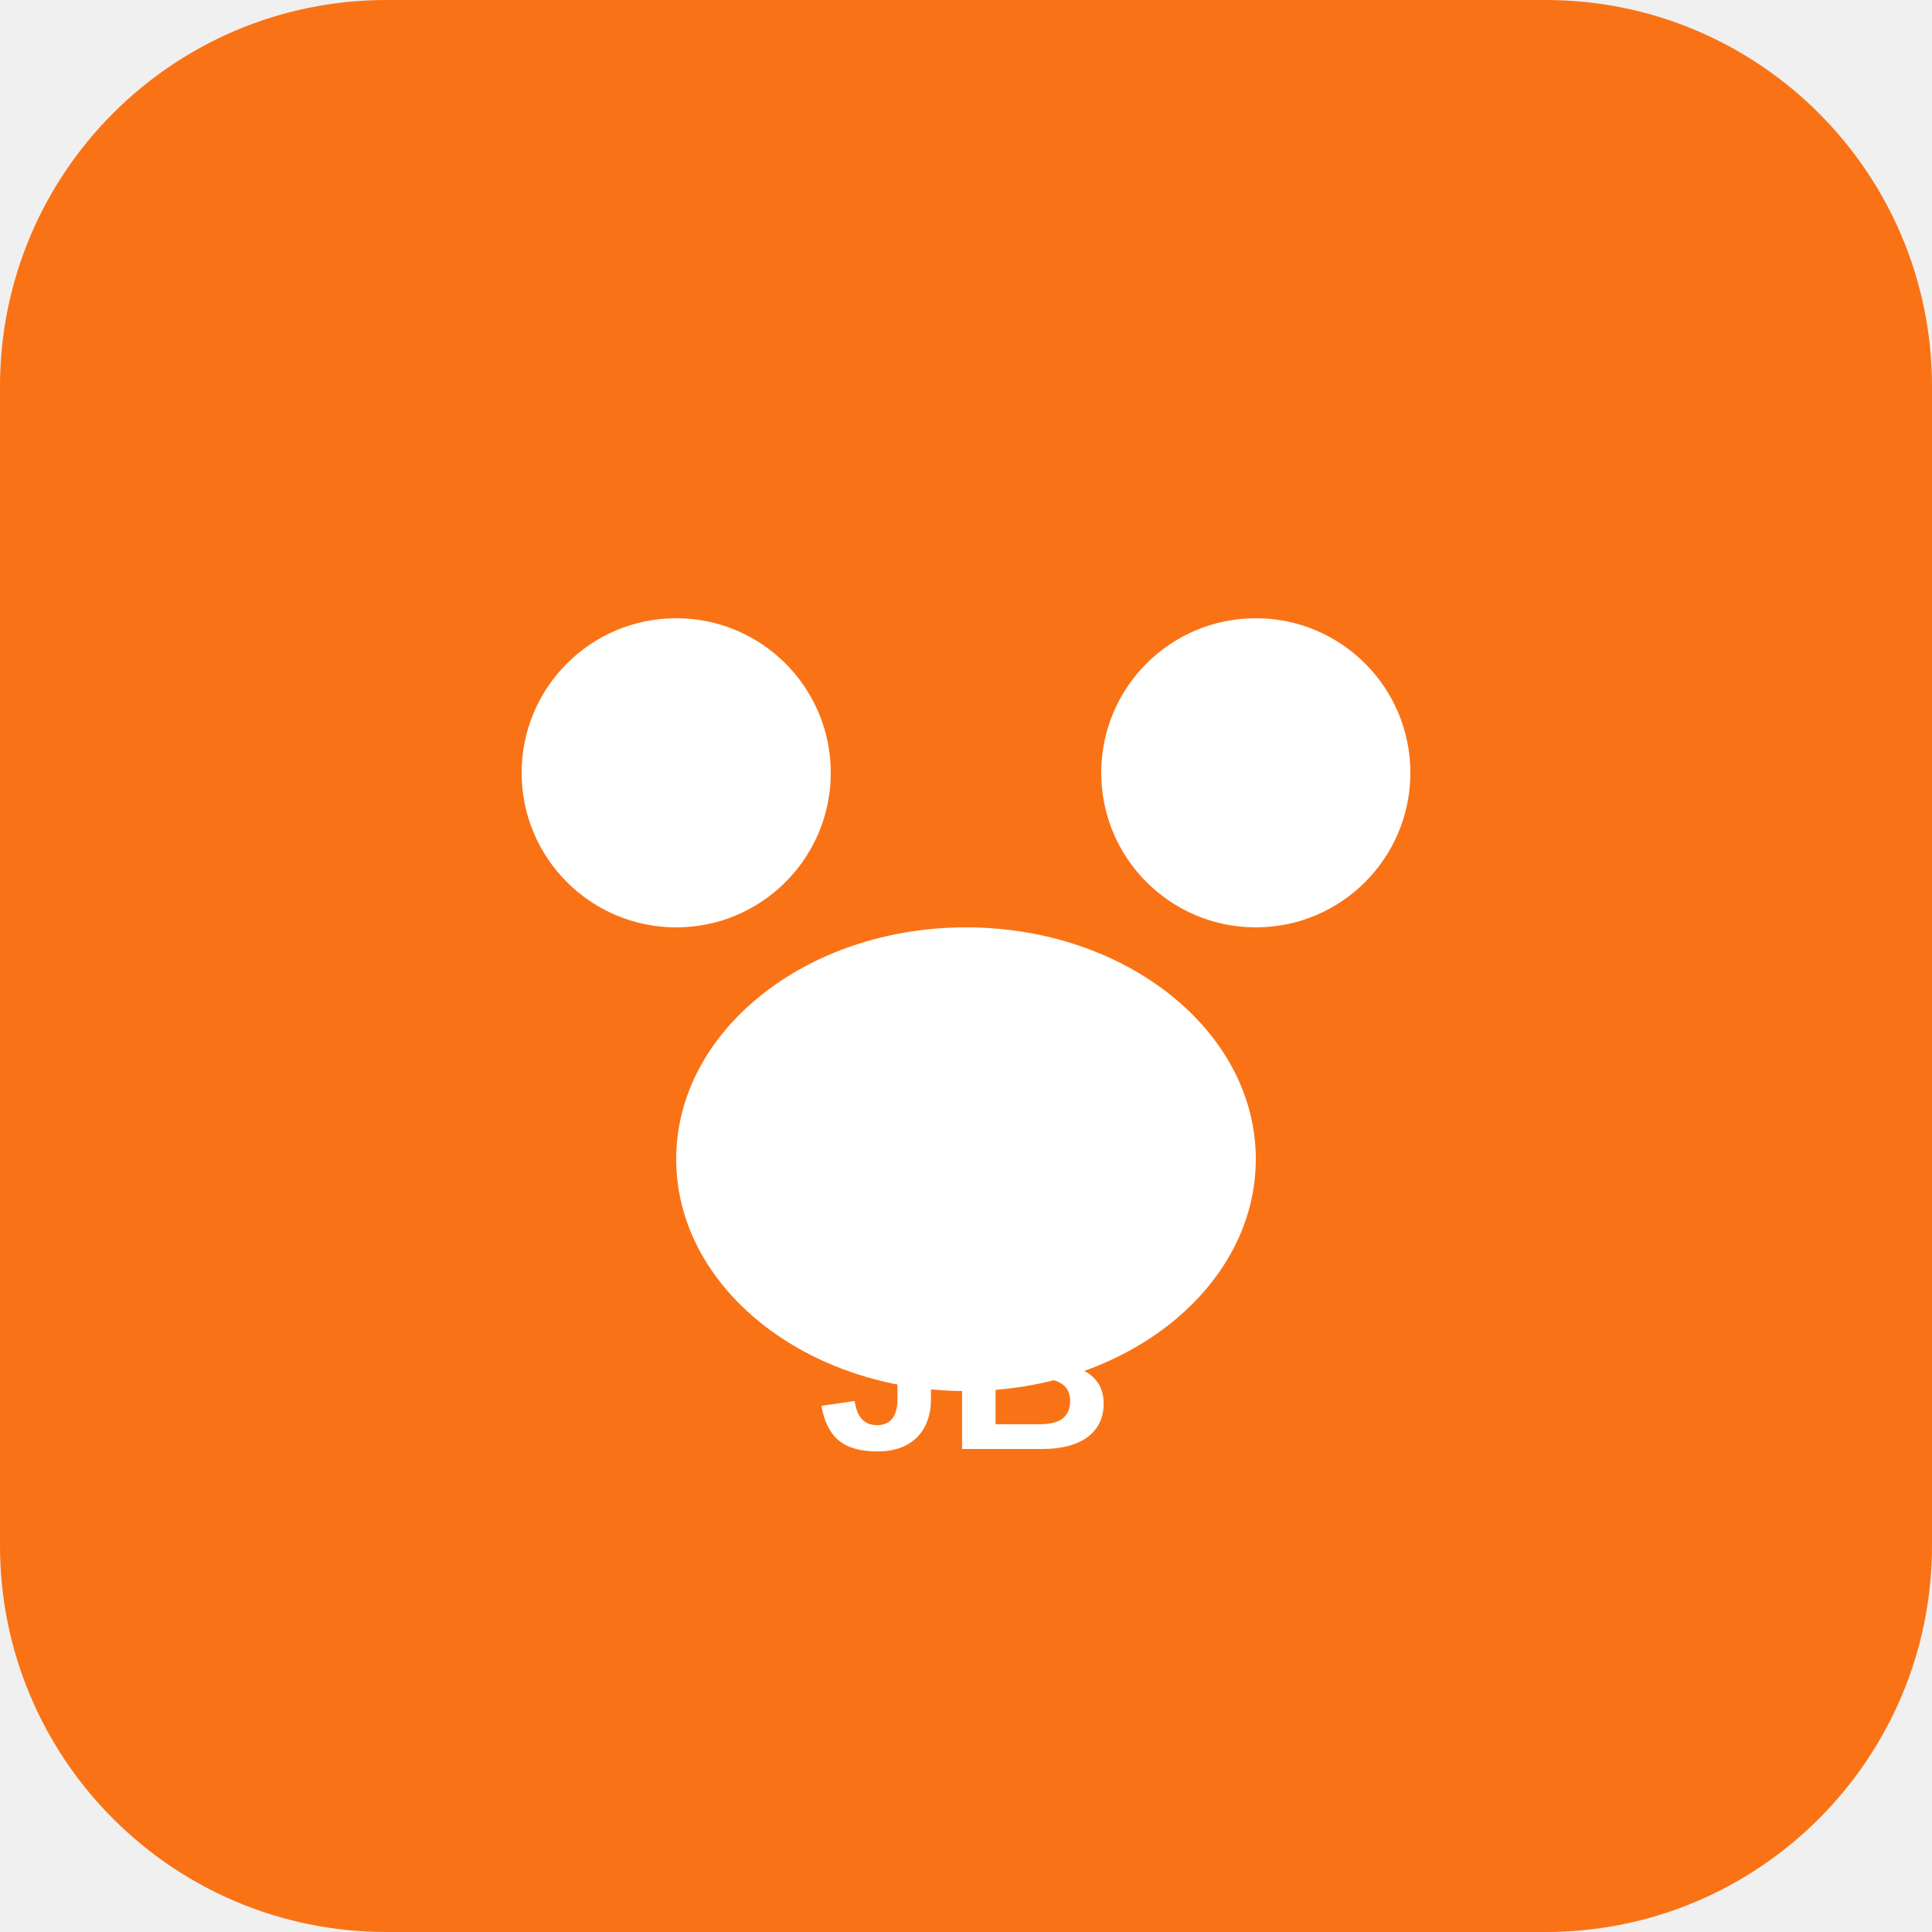
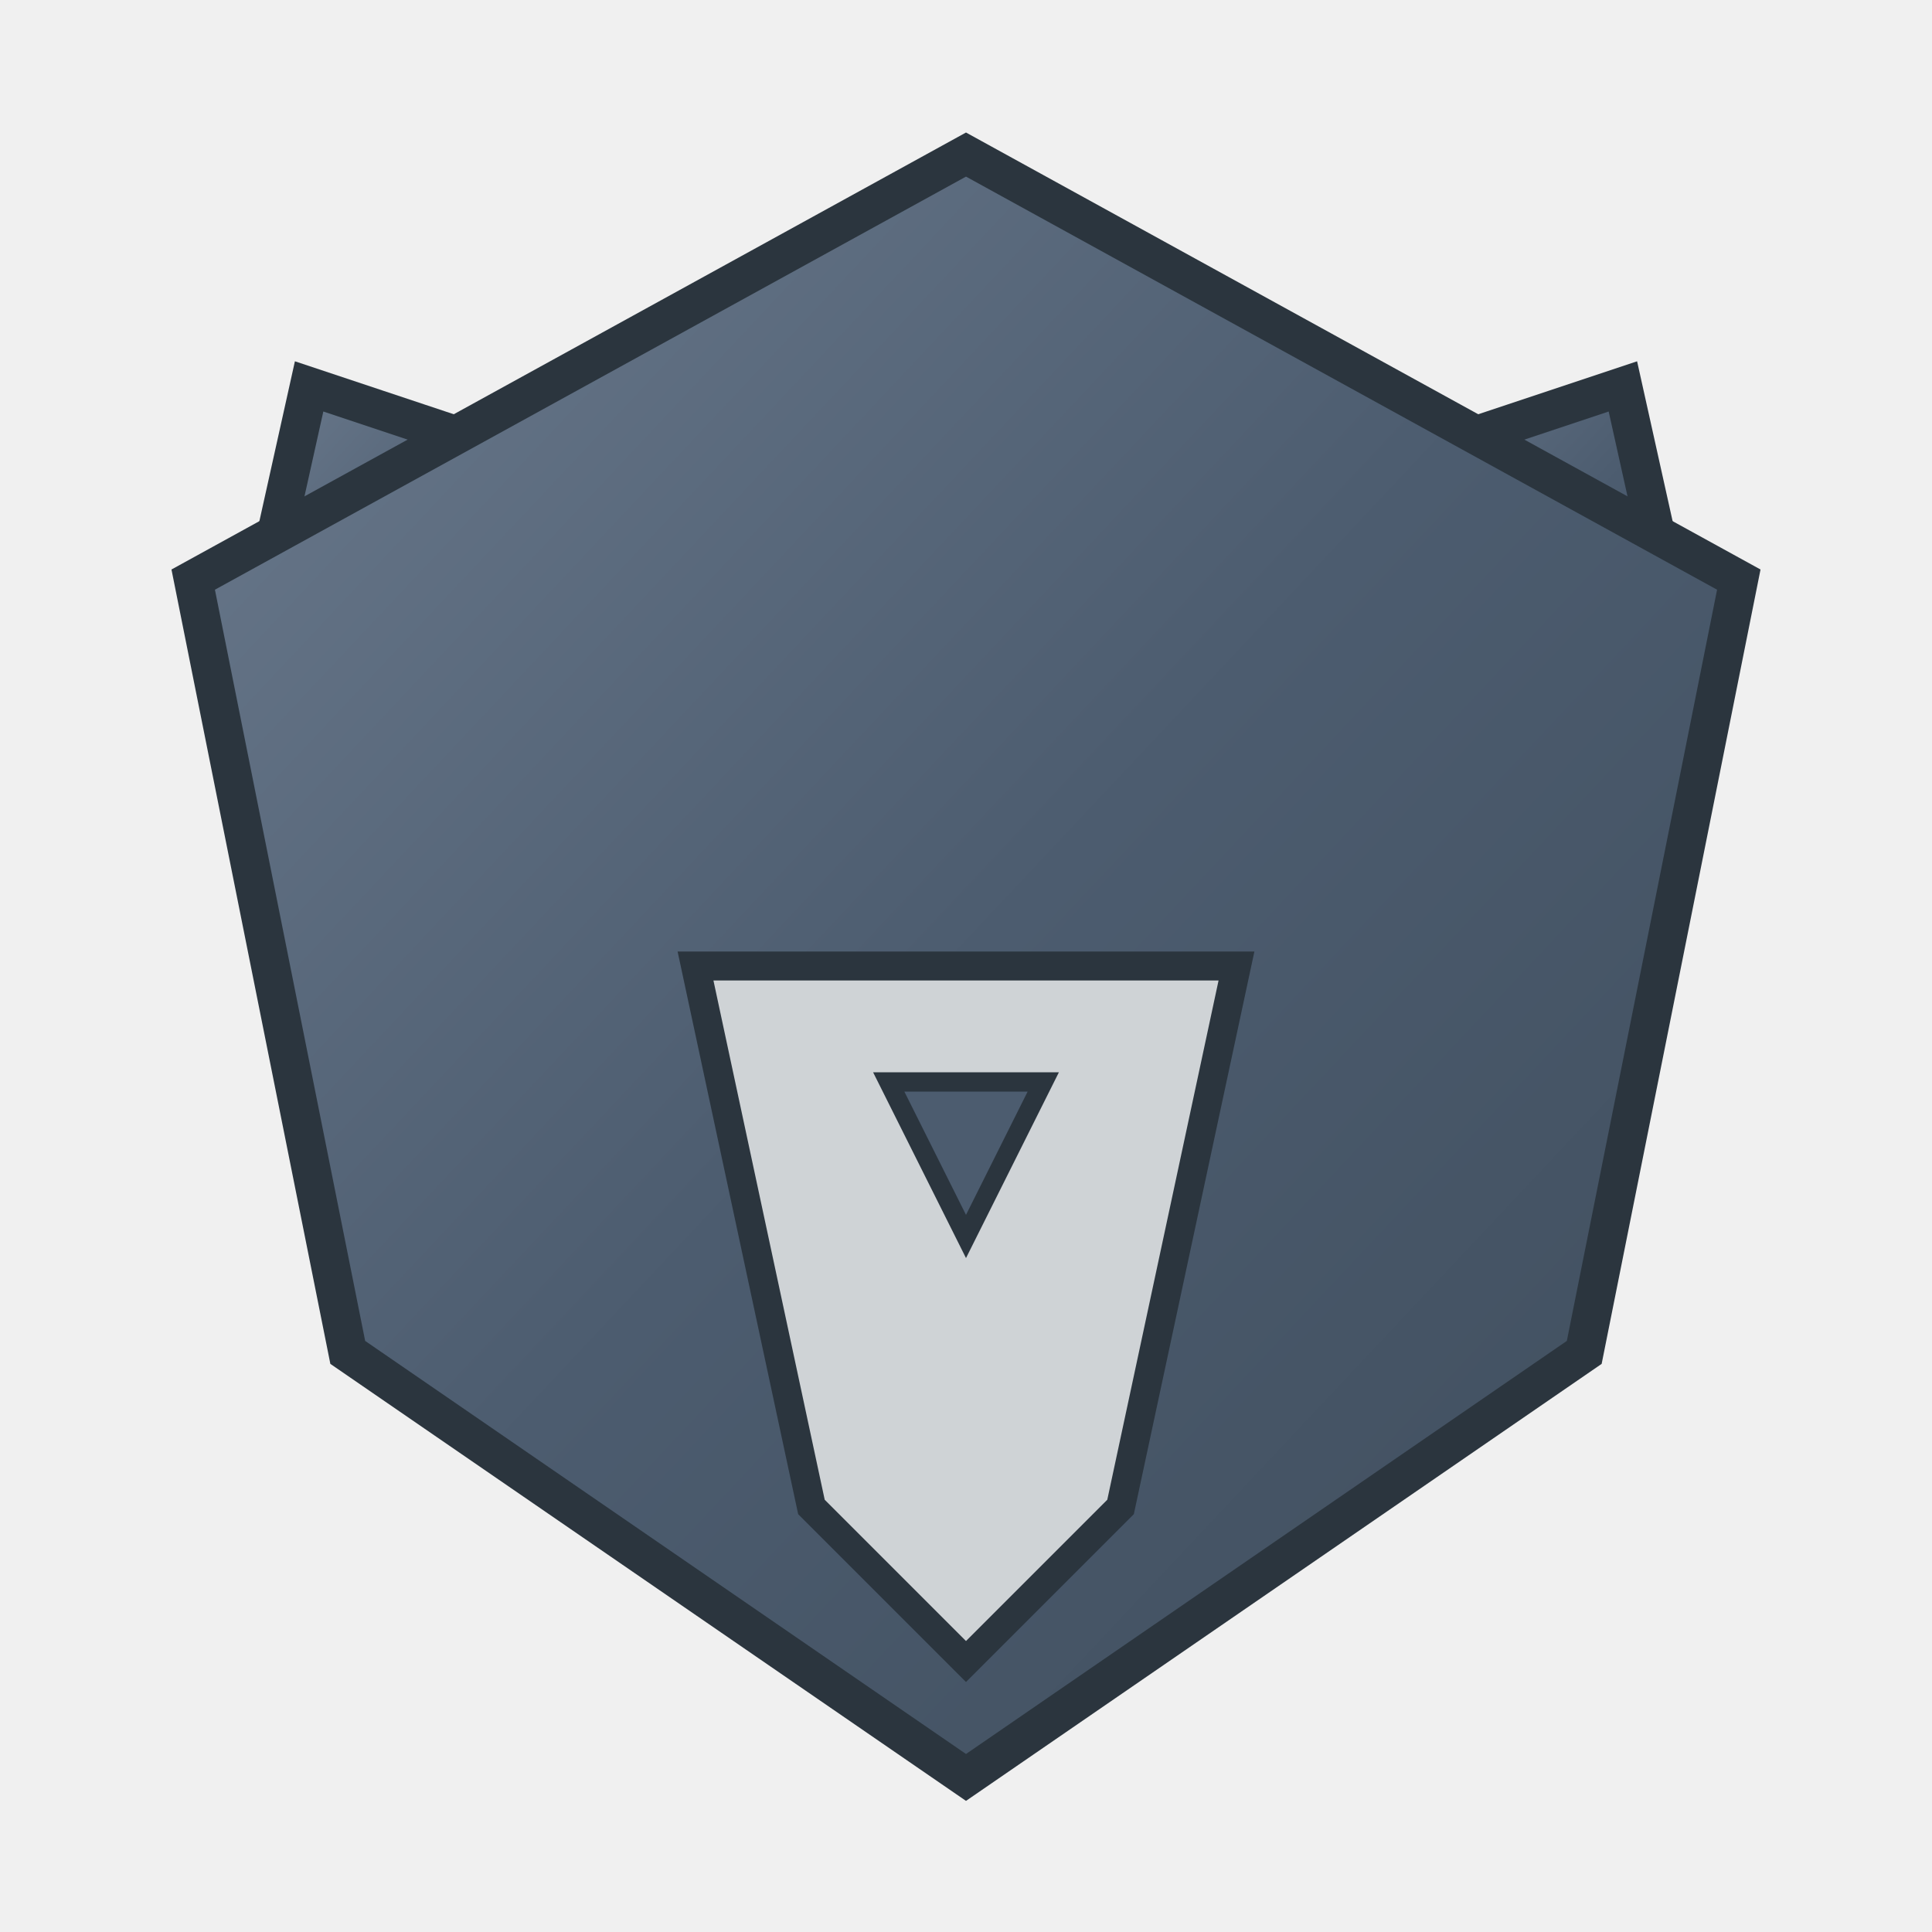
<svg xmlns="http://www.w3.org/2000/svg" viewBox="0 0 100 100">
-   <rect width="100" height="100" fill="#f97316" rx="20" />
-   <circle cx="35" cy="40" r="8" fill="#fff" />
-   <circle cx="65" cy="40" r="8" fill="#fff" />
-   <ellipse cx="50" cy="60" rx="15" ry="12" fill="#fff" />
-   <text x="50" y="75" font-family="Arial" font-size="12" fill="#fff" text-anchor="middle" font-weight="bold">JB</text>
+   <defs>
+     <linearGradient id="head" x1="0%" y1="0%" x2="100%" y2="100%">
+       <stop offset="0%" style="stop-color:#6C7B8E" />
+       <stop offset="50%" style="stop-color:#4C5C6F" />
+       <stop offset="100%" style="stop-color:#3F4D5C" />
+     </linearGradient>
+   </defs>
+   <polygon points="16,20 34,26 26,44 12,38" fill="url(#head)" stroke="#2B353E" stroke-width="2" />
+   <polygon points="84,20 66,26 74,44 88,38" fill="url(#head)" stroke="#2B353E" stroke-width="2" />
+   <polygon points="50,8 90,30 82,70 50,92 18,70 10,30" fill="url(#head)" stroke="#2B353E" stroke-width="2" />
+   <polygon points="36,50 64,50 58,78 50,86 42,78" fill="#CFD3D6" stroke="#2B353E" stroke-width="1.5" />
+   <polygon points="46,56 54,56 50,64" fill="#4C5C6F" stroke="#2B353E" stroke-width="1" />
</svg>
